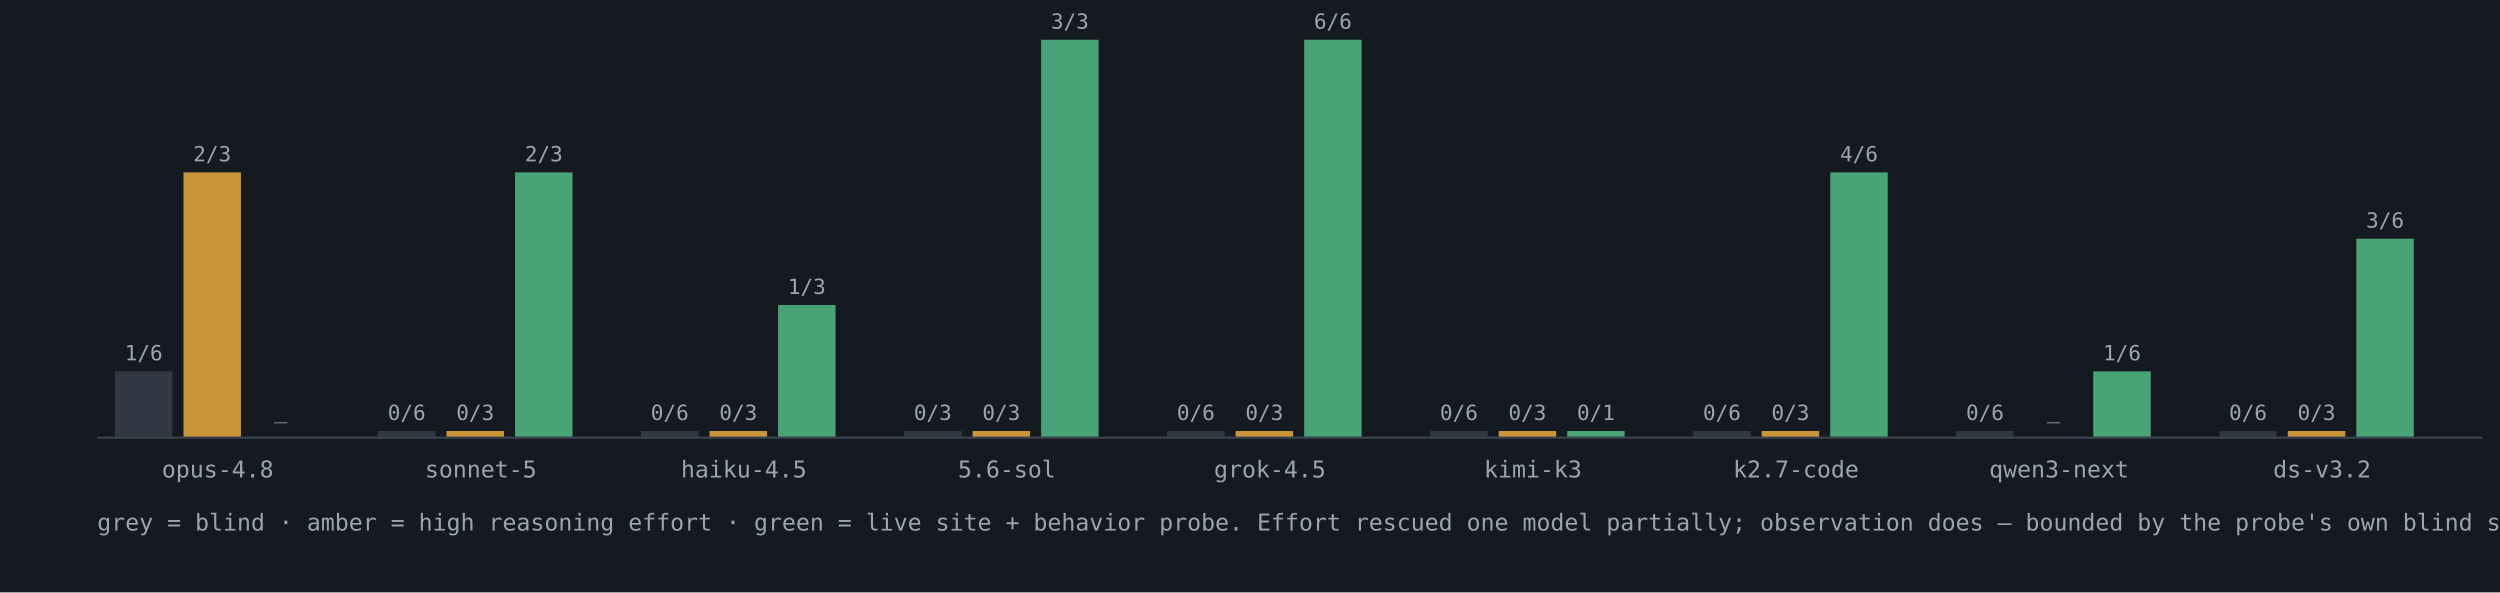
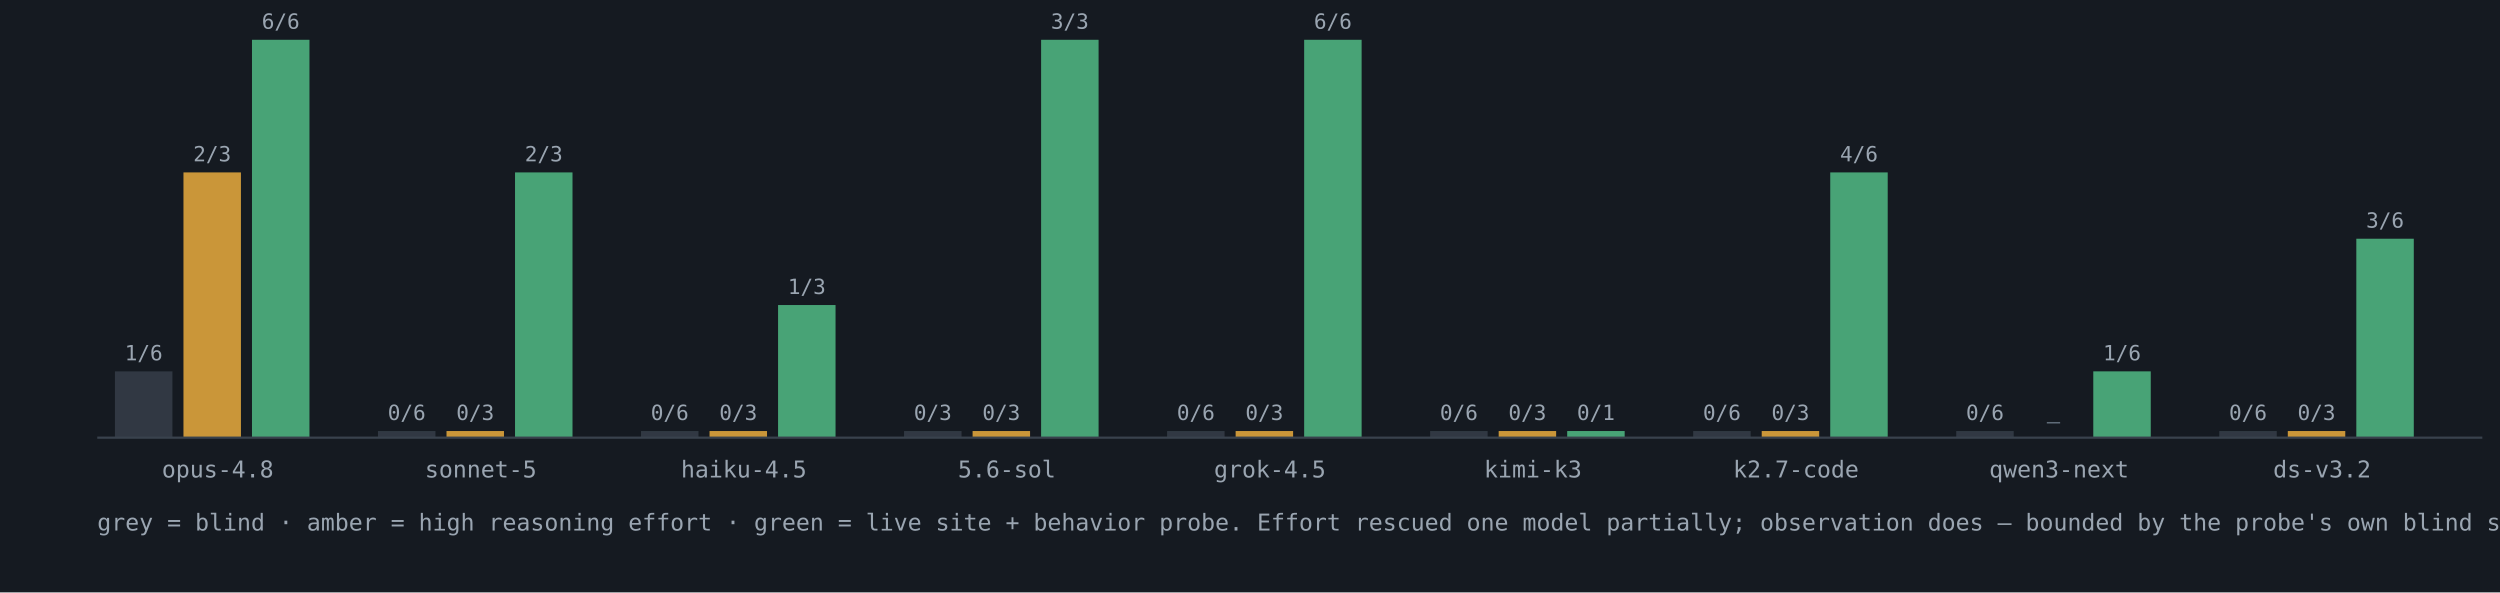
<svg xmlns="http://www.w3.org/2000/svg" width="1131" height="268" viewBox="0 0 1131 268" font-family="ui-monospace,'SF Mono','Cascadia Code',Menlo,Consolas,monospace">
  <rect width="1131" height="268" fill="#151A21" />
  <rect x="52" y="168.0" width="26" height="30.0" fill="#333B45" opacity="0.92" />
  <text x="65.0" y="163.0" font-size="9.5" fill="#9AA5B1" text-anchor="middle" font-weight="normal">1/6</text>
  <rect x="83" y="78.0" width="26" height="120.0" fill="#D9A13B" opacity="0.92" />
  <text x="96.0" y="73.0" font-size="9.5" fill="#9AA5B1" text-anchor="middle" font-weight="normal">2/3</text>
-   <text x="127.0" y="194" font-size="10" fill="#5F6B78" text-anchor="middle" font-weight="normal">–</text>
+   <rect x="114" y="18.0" width="26" height="180.0" fill="#4CAF7D" opacity="0.92" />
+   <text x="127.0" y="13.0" font-size="9.5" fill="#9AA5B1" text-anchor="middle" font-weight="normal">6/6</text>
  <text x="98.5" y="216" font-size="10.5" fill="#9AA5B1" text-anchor="middle" font-weight="normal">opus-4.8</text>
  <rect x="171" y="195" width="26" height="3" fill="#333B45" opacity="0.92" />
  <text x="184.0" y="190" font-size="9.5" fill="#9AA5B1" text-anchor="middle" font-weight="normal">0/6</text>
  <rect x="202" y="195" width="26" height="3" fill="#D9A13B" opacity="0.92" />
  <text x="215.0" y="190" font-size="9.5" fill="#9AA5B1" text-anchor="middle" font-weight="normal">0/3</text>
  <rect x="233" y="78.0" width="26" height="120.0" fill="#4CAF7D" opacity="0.92" />
  <text x="246.0" y="73.0" font-size="9.5" fill="#9AA5B1" text-anchor="middle" font-weight="normal">2/3</text>
  <text x="217.5" y="216" font-size="10.5" fill="#9AA5B1" text-anchor="middle" font-weight="normal">sonnet-5</text>
  <rect x="290" y="195" width="26" height="3" fill="#333B45" opacity="0.92" />
  <text x="303.0" y="190" font-size="9.5" fill="#9AA5B1" text-anchor="middle" font-weight="normal">0/6</text>
  <rect x="321" y="195" width="26" height="3" fill="#D9A13B" opacity="0.92" />
  <text x="334.0" y="190" font-size="9.5" fill="#9AA5B1" text-anchor="middle" font-weight="normal">0/3</text>
  <rect x="352" y="138.0" width="26" height="60.0" fill="#4CAF7D" opacity="0.92" />
  <text x="365.0" y="133.0" font-size="9.5" fill="#9AA5B1" text-anchor="middle" font-weight="normal">1/3</text>
  <text x="336.5" y="216" font-size="10.5" fill="#9AA5B1" text-anchor="middle" font-weight="normal">haiku-4.5</text>
  <rect x="409" y="195" width="26" height="3" fill="#333B45" opacity="0.92" />
  <text x="422.0" y="190" font-size="9.5" fill="#9AA5B1" text-anchor="middle" font-weight="normal">0/3</text>
  <rect x="440" y="195" width="26" height="3" fill="#D9A13B" opacity="0.92" />
  <text x="453.0" y="190" font-size="9.5" fill="#9AA5B1" text-anchor="middle" font-weight="normal">0/3</text>
  <rect x="471" y="18.0" width="26" height="180.0" fill="#4CAF7D" opacity="0.92" />
  <text x="484.0" y="13.0" font-size="9.5" fill="#9AA5B1" text-anchor="middle" font-weight="normal">3/3</text>
  <text x="455.5" y="216" font-size="10.5" fill="#9AA5B1" text-anchor="middle" font-weight="normal">5.6-sol</text>
  <rect x="528" y="195" width="26" height="3" fill="#333B45" opacity="0.92" />
  <text x="541.0" y="190" font-size="9.5" fill="#9AA5B1" text-anchor="middle" font-weight="normal">0/6</text>
  <rect x="559" y="195" width="26" height="3" fill="#D9A13B" opacity="0.92" />
  <text x="572.0" y="190" font-size="9.5" fill="#9AA5B1" text-anchor="middle" font-weight="normal">0/3</text>
  <rect x="590" y="18.0" width="26" height="180.0" fill="#4CAF7D" opacity="0.92" />
  <text x="603.0" y="13.0" font-size="9.5" fill="#9AA5B1" text-anchor="middle" font-weight="normal">6/6</text>
  <text x="574.5" y="216" font-size="10.5" fill="#9AA5B1" text-anchor="middle" font-weight="normal">grok-4.5</text>
  <rect x="647" y="195" width="26" height="3" fill="#333B45" opacity="0.92" />
  <text x="660.0" y="190" font-size="9.5" fill="#9AA5B1" text-anchor="middle" font-weight="normal">0/6</text>
  <rect x="678" y="195" width="26" height="3" fill="#D9A13B" opacity="0.92" />
  <text x="691.0" y="190" font-size="9.5" fill="#9AA5B1" text-anchor="middle" font-weight="normal">0/3</text>
  <rect x="709" y="195" width="26" height="3" fill="#4CAF7D" opacity="0.92" />
  <text x="722.0" y="190" font-size="9.5" fill="#9AA5B1" text-anchor="middle" font-weight="normal">0/1</text>
  <text x="693.5" y="216" font-size="10.5" fill="#9AA5B1" text-anchor="middle" font-weight="normal">kimi-k3</text>
  <rect x="766" y="195" width="26" height="3" fill="#333B45" opacity="0.92" />
  <text x="779.0" y="190" font-size="9.5" fill="#9AA5B1" text-anchor="middle" font-weight="normal">0/6</text>
  <rect x="797" y="195" width="26" height="3" fill="#D9A13B" opacity="0.92" />
  <text x="810.0" y="190" font-size="9.5" fill="#9AA5B1" text-anchor="middle" font-weight="normal">0/3</text>
  <rect x="828" y="78.0" width="26" height="120.0" fill="#4CAF7D" opacity="0.92" />
  <text x="841.0" y="73.0" font-size="9.5" fill="#9AA5B1" text-anchor="middle" font-weight="normal">4/6</text>
  <text x="812.5" y="216" font-size="10.5" fill="#9AA5B1" text-anchor="middle" font-weight="normal">k2.7-code</text>
  <rect x="885" y="195" width="26" height="3" fill="#333B45" opacity="0.92" />
  <text x="898.0" y="190" font-size="9.5" fill="#9AA5B1" text-anchor="middle" font-weight="normal">0/6</text>
  <text x="929.0" y="194" font-size="10" fill="#5F6B78" text-anchor="middle" font-weight="normal">–</text>
  <rect x="947" y="168.0" width="26" height="30.0" fill="#4CAF7D" opacity="0.92" />
  <text x="960.0" y="163.0" font-size="9.5" fill="#9AA5B1" text-anchor="middle" font-weight="normal">1/6</text>
  <text x="931.5" y="216" font-size="10.5" fill="#9AA5B1" text-anchor="middle" font-weight="normal">qwen3-next</text>
  <rect x="1004" y="195" width="26" height="3" fill="#333B45" opacity="0.92" />
  <text x="1017.0" y="190" font-size="9.5" fill="#9AA5B1" text-anchor="middle" font-weight="normal">0/6</text>
  <rect x="1035" y="195" width="26" height="3" fill="#D9A13B" opacity="0.92" />
  <text x="1048.0" y="190" font-size="9.5" fill="#9AA5B1" text-anchor="middle" font-weight="normal">0/3</text>
  <rect x="1066" y="108.0" width="26" height="90.0" fill="#4CAF7D" opacity="0.92" />
  <text x="1079.0" y="103.0" font-size="9.5" fill="#9AA5B1" text-anchor="middle" font-weight="normal">3/6</text>
  <text x="1050.5" y="216" font-size="10.5" fill="#9AA5B1" text-anchor="middle" font-weight="normal">ds-v3.2</text>
  <line x1="44" y1="198" x2="1123" y2="198" stroke="#39424D" />
  <text x="44" y="240" font-size="10.5" fill="#9AA5B1" text-anchor="start" font-weight="normal">grey = blind · amber = high reasoning effort · green = live site + behavior probe. Effort rescued one model partially; observation does — bounded by the probe's own blind spot (author-catch #9).</text>
</svg>
